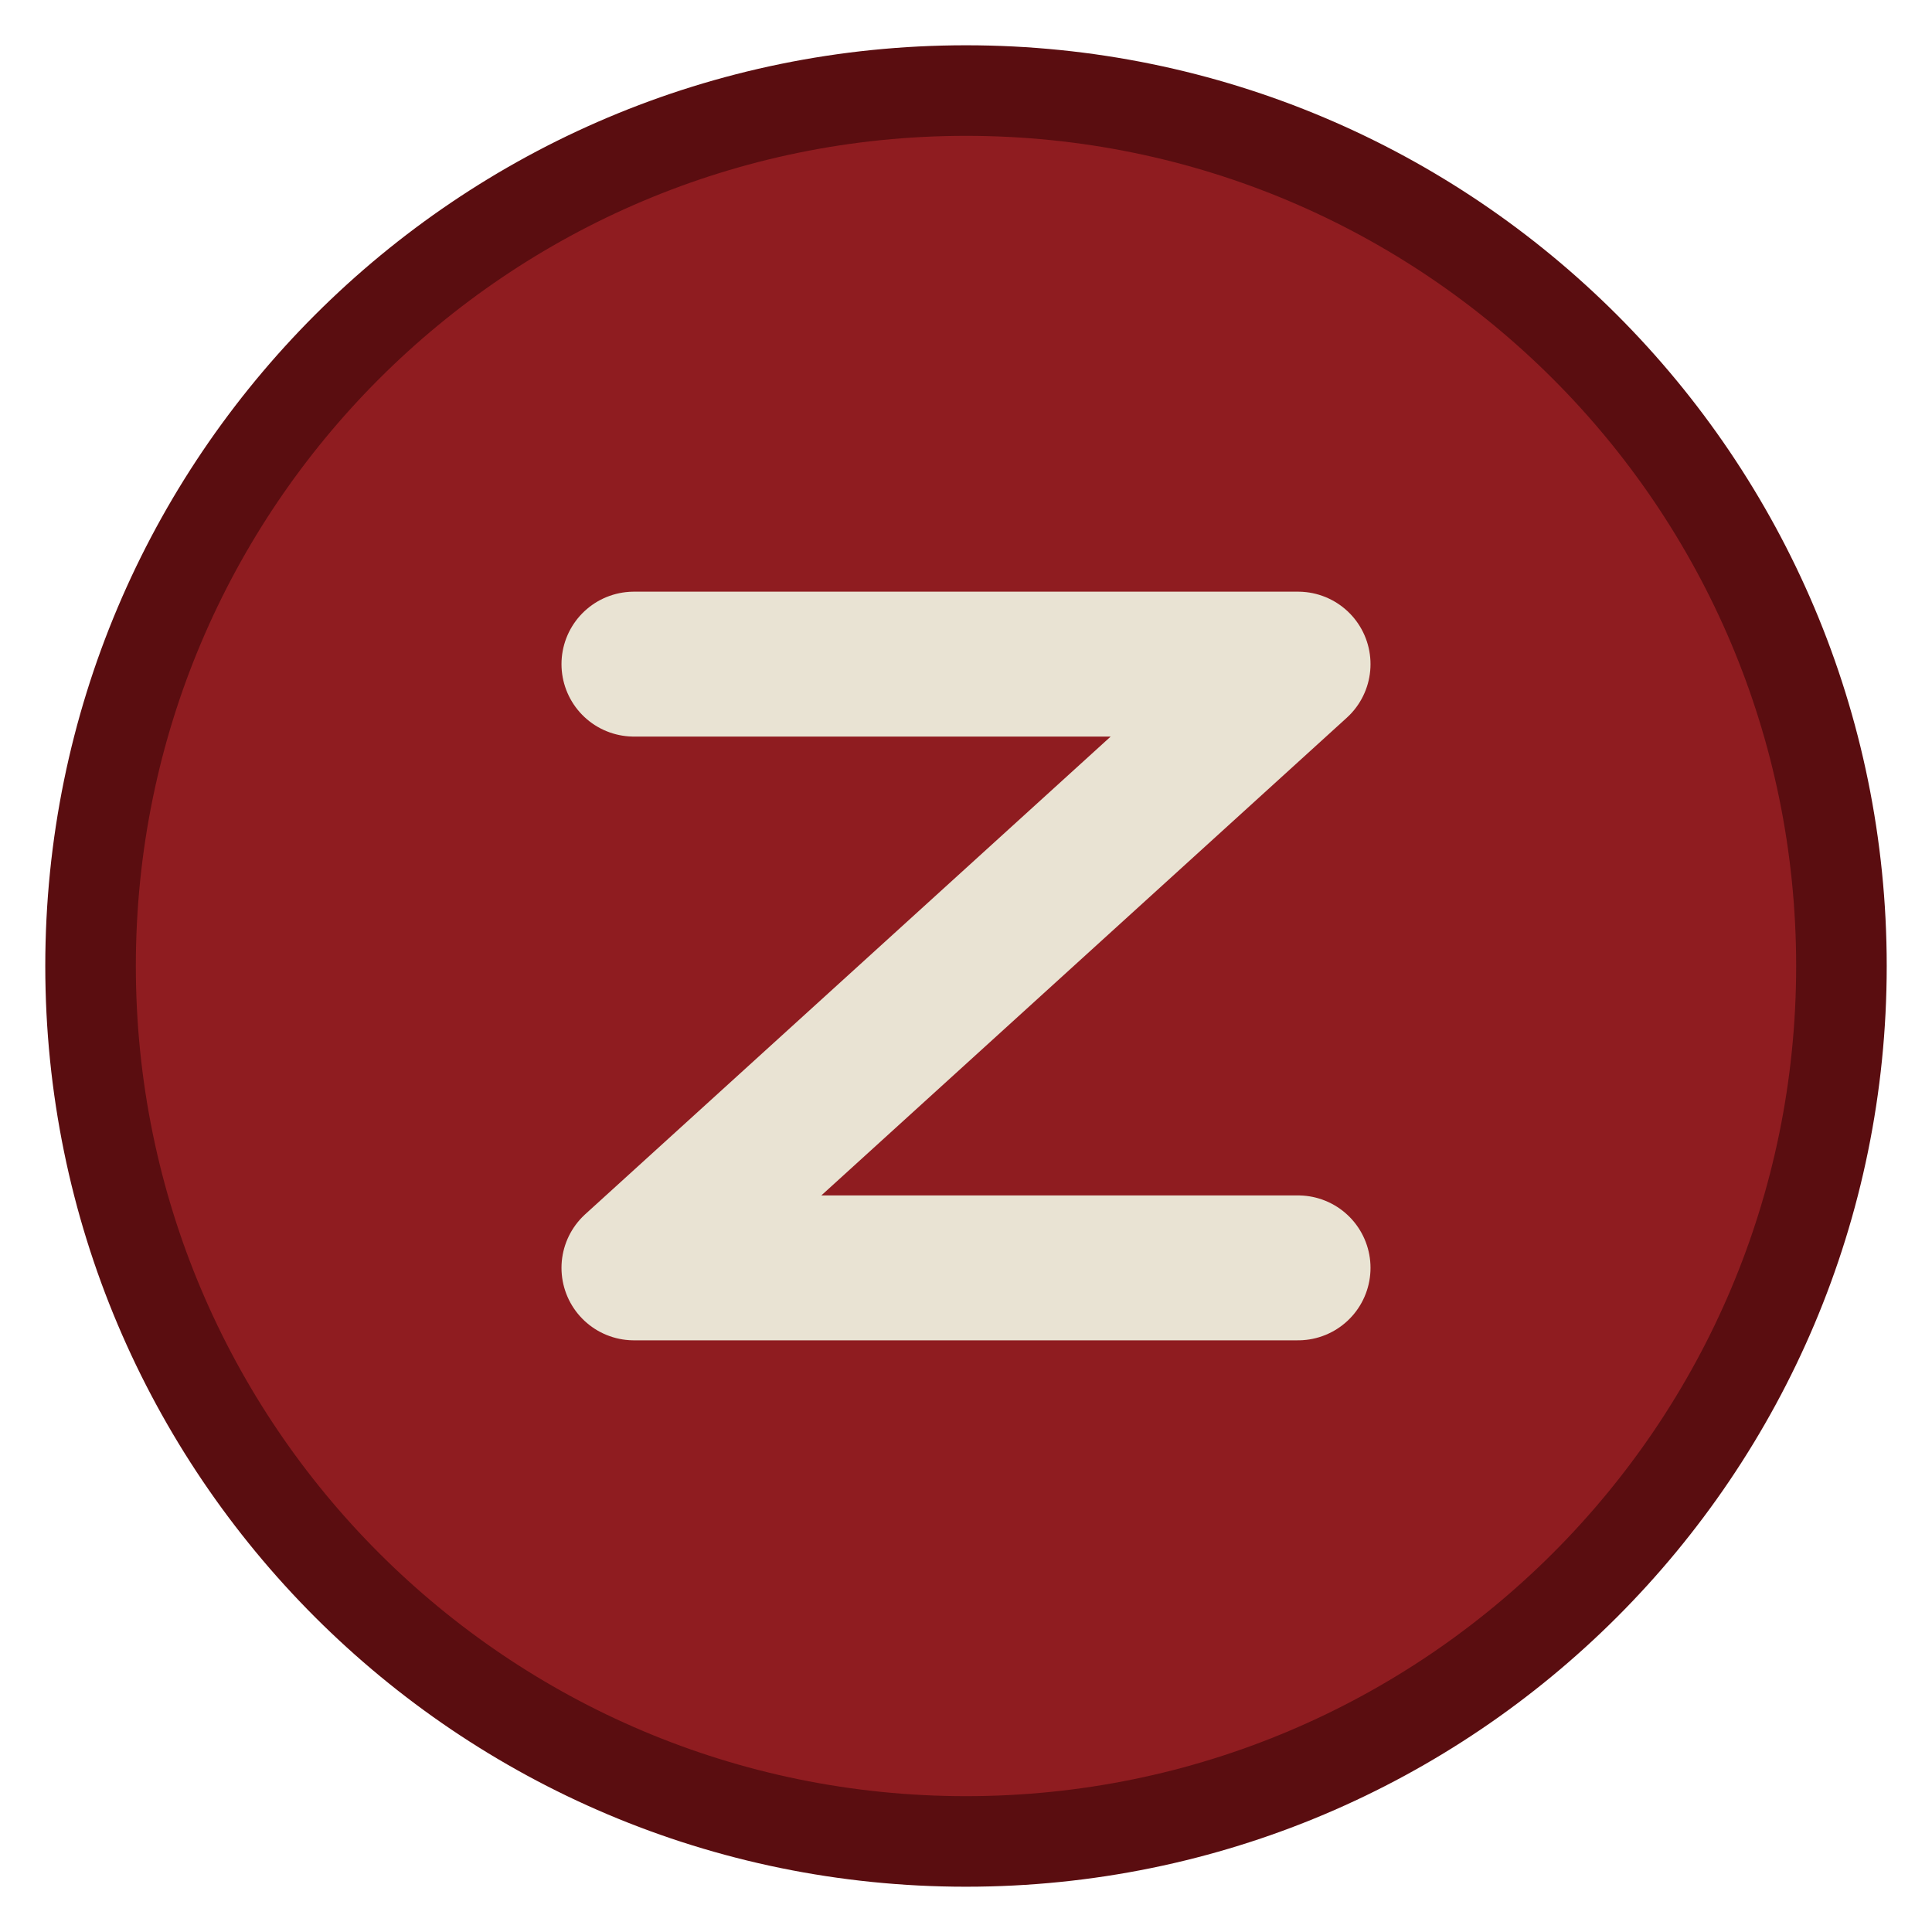
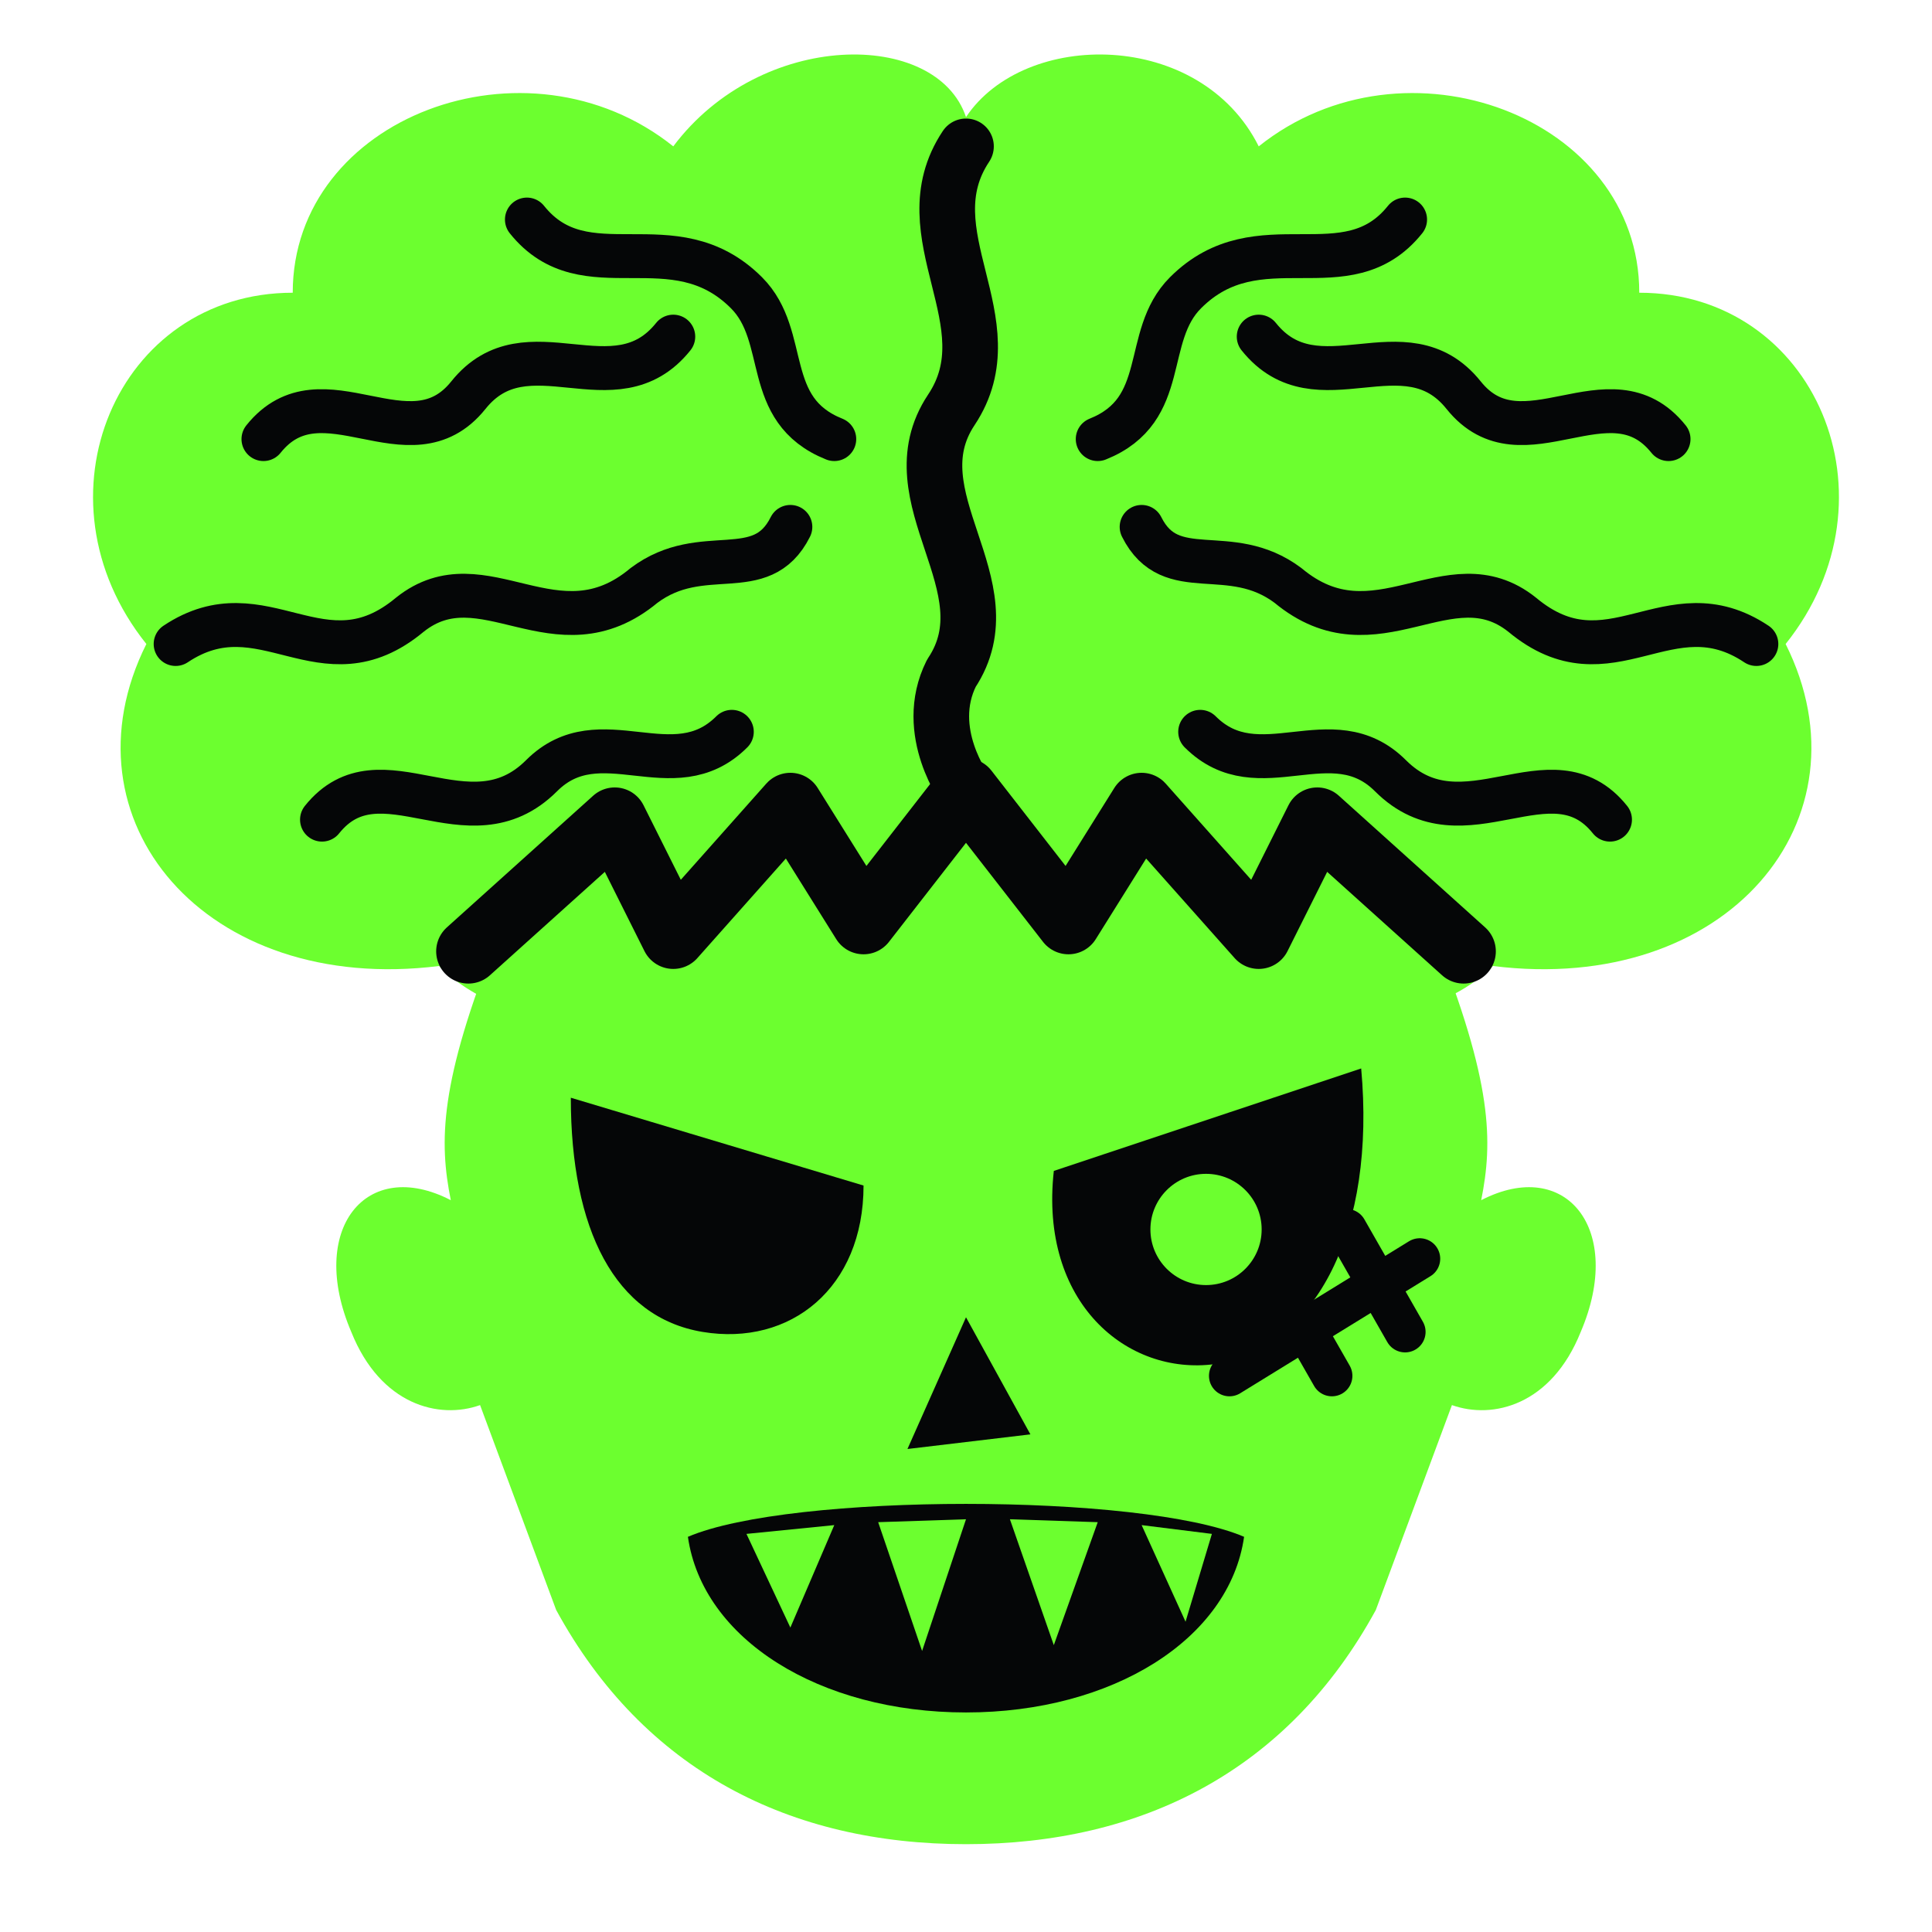
- <svg xmlns="http://www.w3.org/2000/svg" viewBox="0 0 32 32">
-   <circle cx="16" cy="16" r="14.5" fill="#8f1c20" stroke="#5a0d10" stroke-width="1.5" />
-   <path d="M10.5 11h11l-11 10h11" fill="none" stroke="#e9e3d3" stroke-width="2.4" stroke-linecap="round" stroke-linejoin="round" />
+ <svg xmlns="http://www.w3.org/2000/svg" viewBox="-1 -2 66 66">
+   <g fill="#6CFF2F">
+     <path d="M14 31C6 32 1 26 4 20C0 15 3 8 9 8C9 2 17-1 22 3C25-1 31-1 32 2C34-1 40-1 42 3C47-1 55 2 55 8C61 8 64 15 60 20C63 26 58 32 50 31C47 34 40 33 38 31C35 33 29 33 26 31C23 33 17 34 14 31Z" />
+     <path d="M16 30L20 26L22 30L26 25.5L28.5 29.5L32 25L35.5 29.5L38 25.5L42 30L44 26L48 30C50 35 50 37 49.6 39C52.5 37.5 54.5 40 53 43.5C52 46 50 46.5 48.6 46L46 53C43 58.5 38 61 32 61C26 61 21 58.5 18 53L15.4 46C14 46.5 12 46 11 43.5C9.5 40 11.5 37.5 14.4 39C14 37 14 35 16 30Z" />
+     <path d="M23 29C23 33 24.5 35 24.5 37C24.5 39 22 39 22 37C22 35 22.5 33 22 29Z" />
+   </g>
+   <g fill="none" stroke="#050607" stroke-linecap="round" stroke-linejoin="round">
+     <path stroke-width="2.2" d="M15 30.5L20 26L22 30L26 25.5L28.5 29.5L32 25L35.5 29.5L38 25.5L42 30L44 26L49 30.5" />
+     <path stroke-width="1.9" d="M32 3C30 6 33.5 9 31.5 12C29.5 15 33.5 18 31.5 21C30.5 23 32 25 32 25" />
+     <path stroke-width="1.5" d="M8 13C10 10.5 13 14 15 11.5C17 9 20 12 22 9.5M5 20C8 18 10 21.5 13 19C15.5 17 18 20.5 21 18C23 16.5 25 18 26 16M10 26C12 23.5 15 27 17.5 24.5C19.5 22.5 22 25 24 23M17 5.5C19 8 22 5.5 24.5 8C26 9.5 25 12 27.5 13M56 13C54 10.5 51 14 49 11.5C47 9 44 12 42 9.5M59 20C56 18 54 21.5 51 19C48.5 17 46 20.5 43 18C41 16.5 39 18 38 16M54 26C52 23.5 49 27 46.5 24.5C44.5 22.5 42 25 40 23M47 5.5C45 8 42 5.5 39.5 8C38 9.5 39 12 36.5 13" />
+     <path stroke-width="1.4" d="M41 45L47.5 41M42.5 41.5L44.5 45M45 40L47 43.5" />
+   </g>
+   <g fill="#050607">
+     <path d="M18.5 35.5L28.5 38.5C28.5 42 26 44 23 43.5C20 43 18.5 40 18.5 35.5Z" />
+     <path d="M45.5 34.5L35 38C34.5 42.5 37.5 45 40.5 44.6C44 44 46 40 45.5 34.5Z" />
+     <path d="M32 43L30 47.5L34.2 47Z" />
+     <path d="M22.5 50.5C26 49 38 49 41.5 50.5C41 54 37 56.5 32 56.5C27 56.5 23 54 22.5 50.5Z" />
+   </g>
+   <g fill="#6CFF2F">
+     <circle cx="40.2" cy="40" r="1.9" />
+     <path d="M24.5 50.4L26 53.6L27.5 50.1ZM29 50L30.5 54.4L32 49.9ZM33.5 49.9L35 54.2L36.5 50ZM38 50.1L39.5 53.4L40.4 50.4Z" />
+   </g>
</svg>
